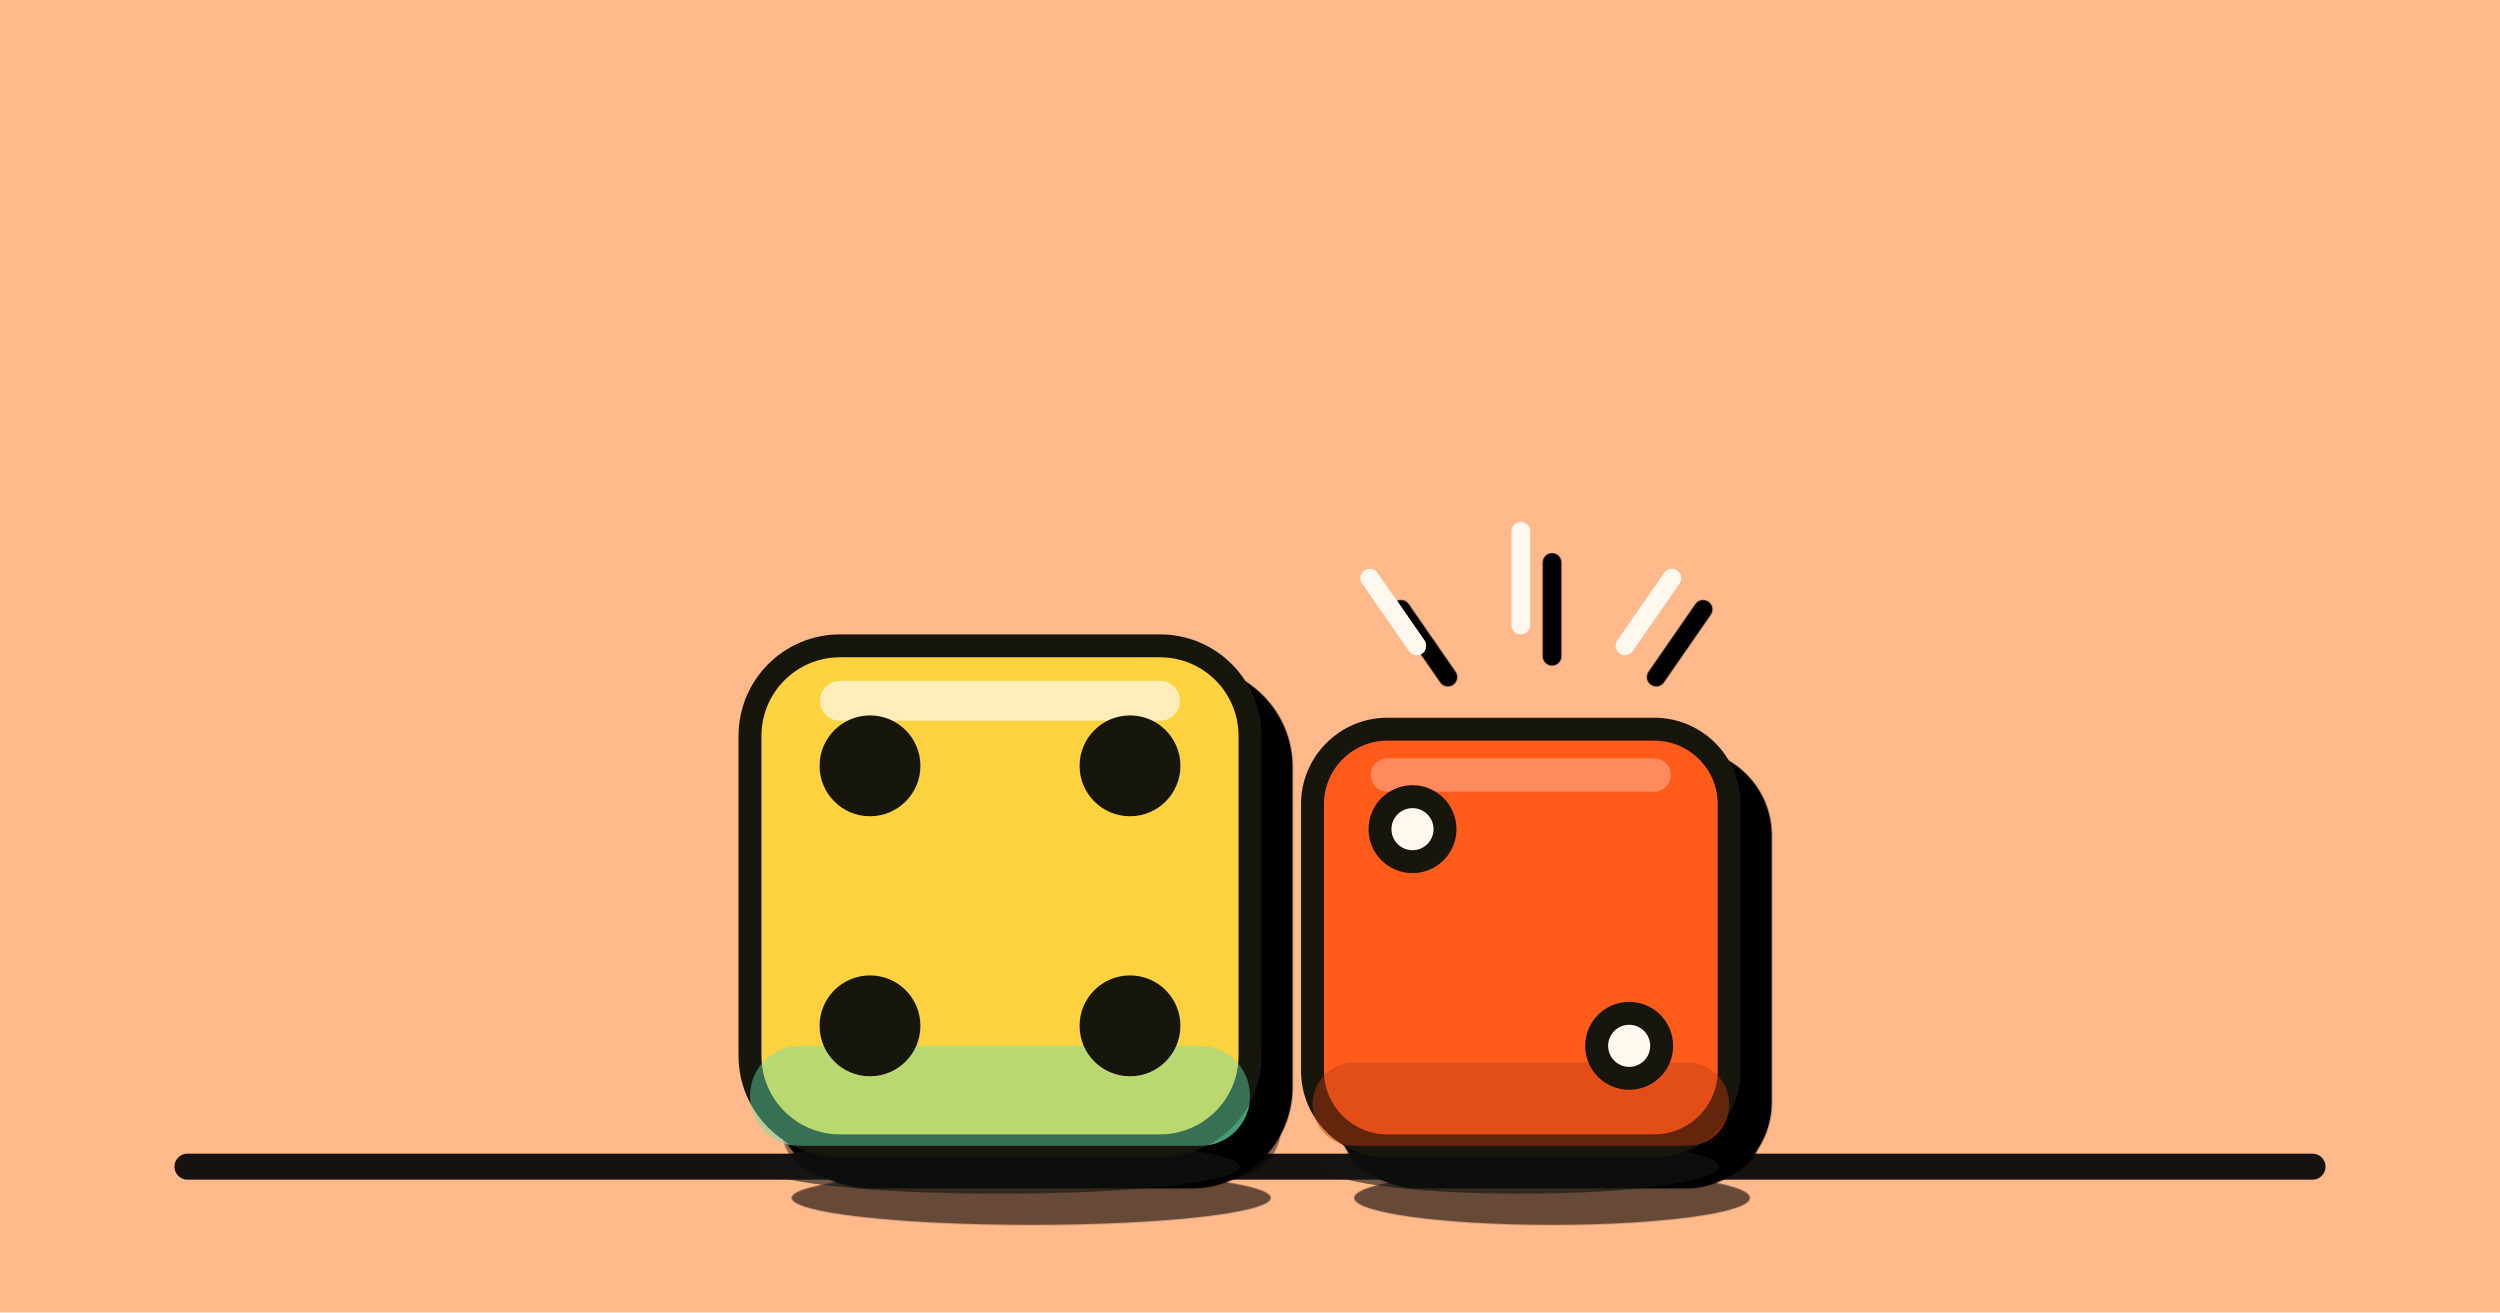
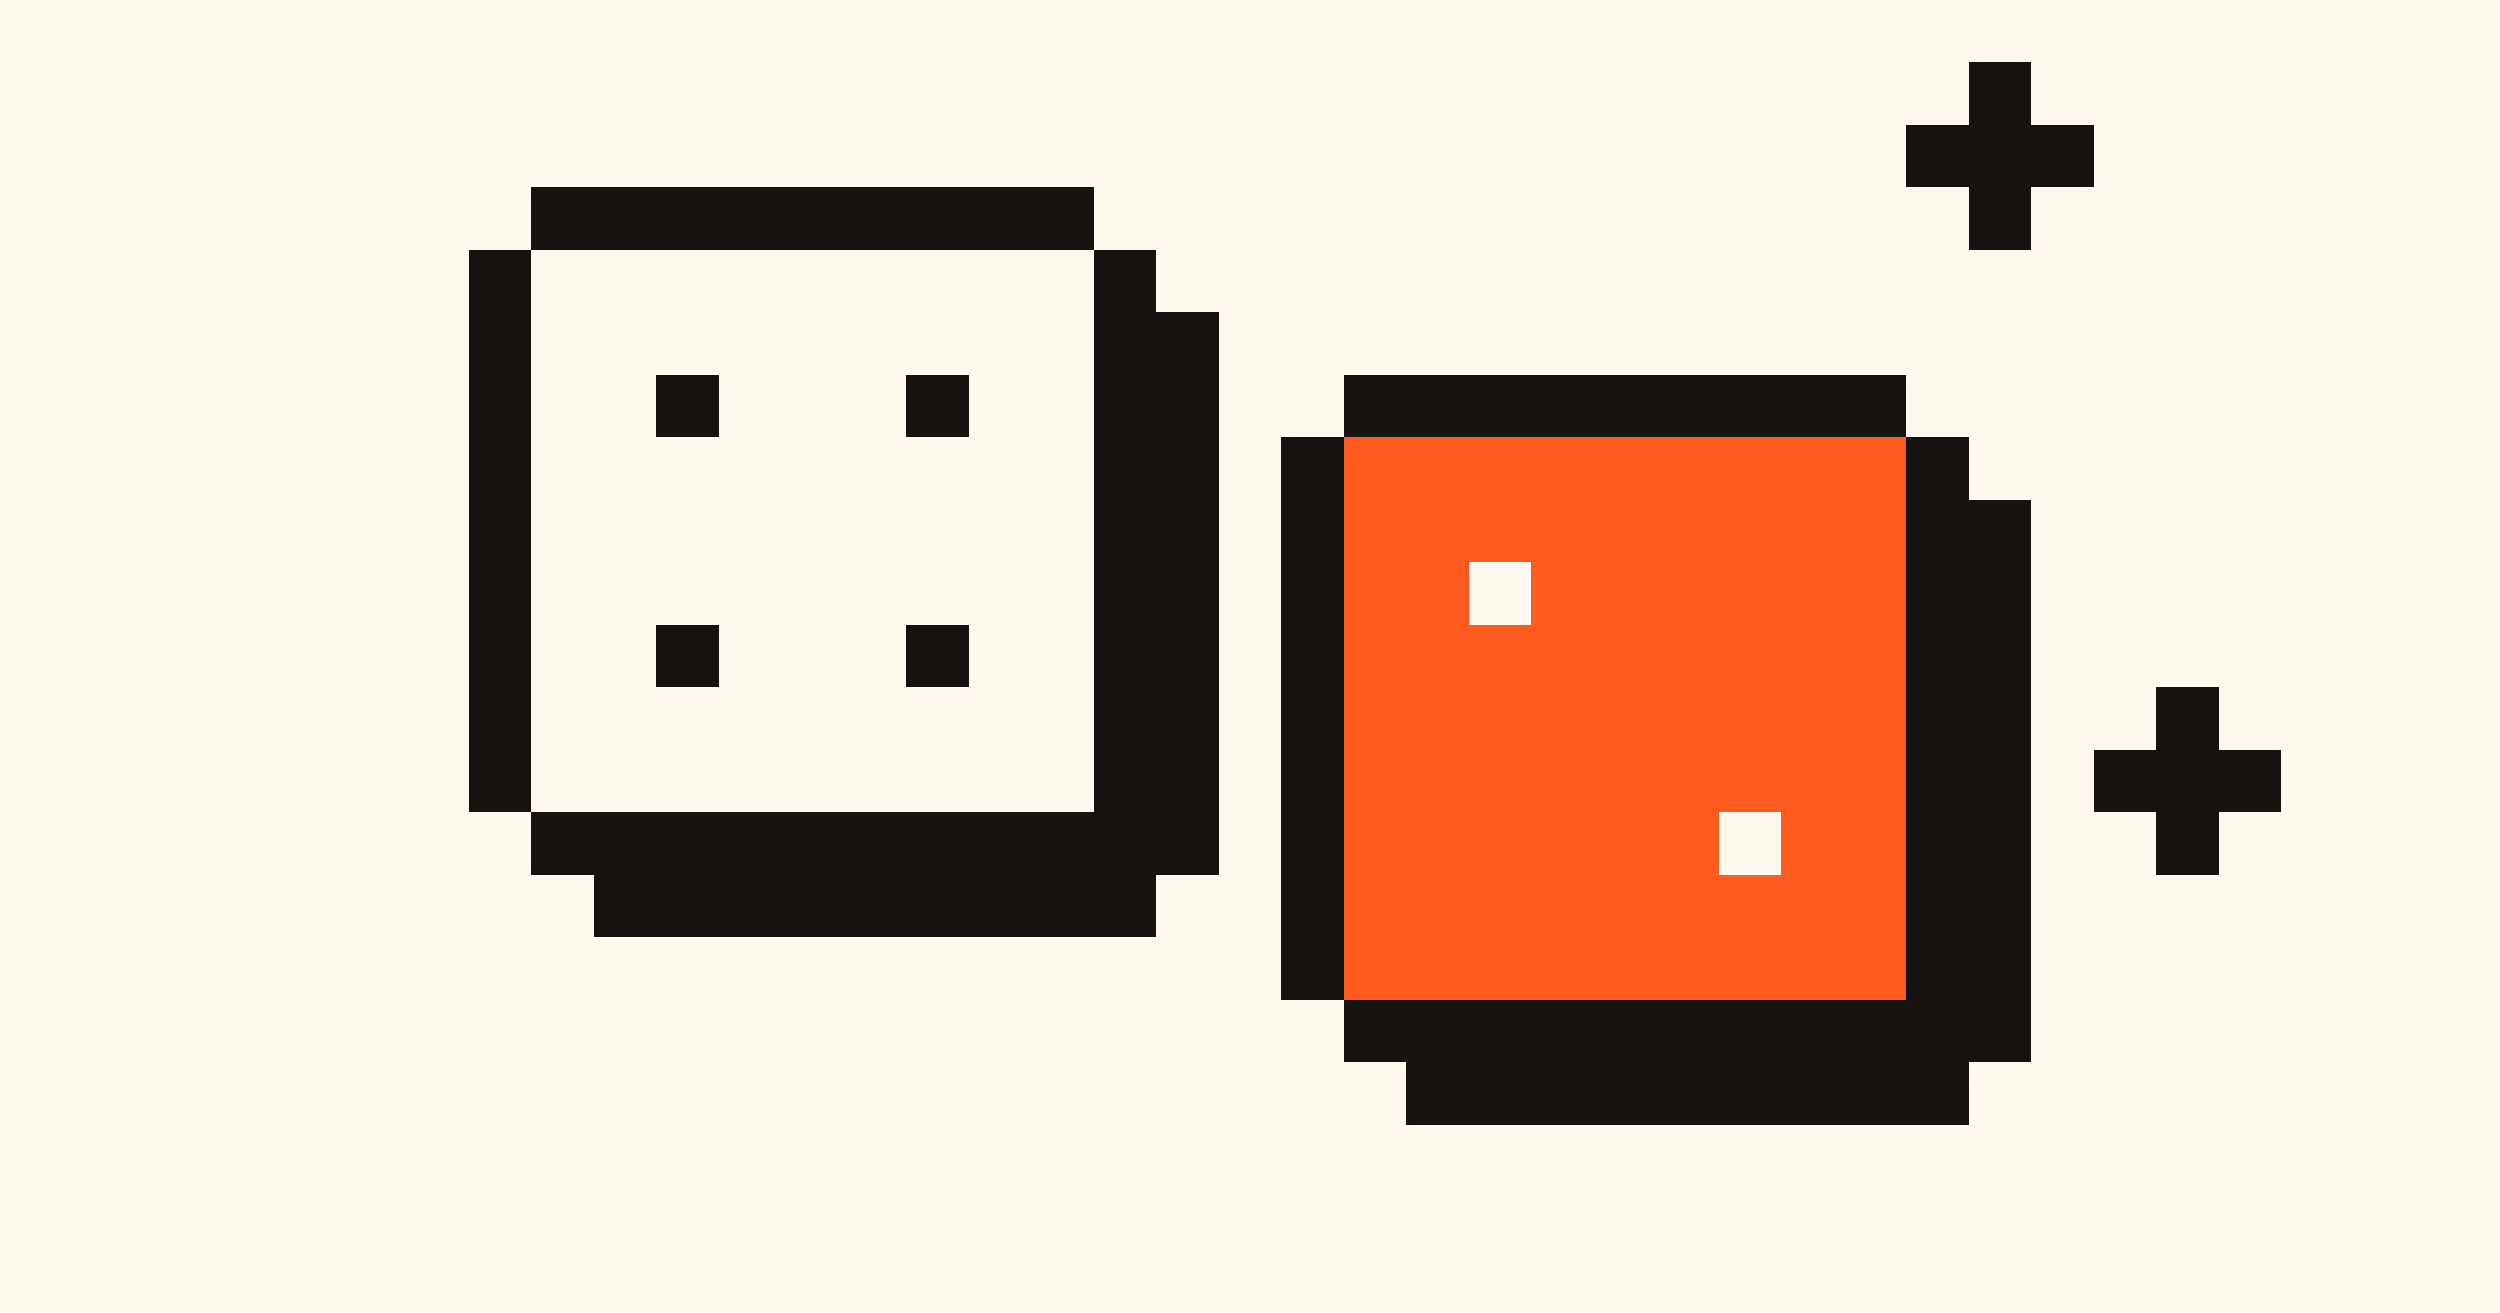
- <svg xmlns="http://www.w3.org/2000/svg" viewBox="0 0 240 126" width="240" height="126">
-   <defs>
-     <filter id="h" x="-5%" y="-5%" width="115%" height="125%">
-       <feOffset in="SourceAlpha" dx="3" dy="3" result="s" />
-       <feMerge>
-         <feMergeNode in="s" />
-         <feMergeNode in="SourceGraphic" />
-       </feMerge>
-     </filter>
-   </defs>
-   <rect width="240" height="126" fill="#FFB98A" />
-   <line x1="18" y1="112" x2="222" y2="112" stroke="#16120F" stroke-width="2.5" stroke-linecap="round" />
-   <g filter="url(#h)">
-     <ellipse cx="96" cy="112" rx="23" ry="2.6" fill="#16120F" opacity=".6" />
-     <ellipse cx="146" cy="112" rx="19" ry="2.6" fill="#16120F" opacity=".6" />
-     <rect x="72" y="62" width="48" height="48" rx="8.64" fill="#FFD23F" stroke="#16120F" stroke-width="2.2" stroke-linejoin="round" vector-effect="non-scaling-stroke" />
-     <rect x="78.72" y="65.36" width="34.56" height="3.84" rx="1.92" fill="#FFF8EE" opacity=".7" />
-     <rect x="72" y="100.4" width="48" height="9.6" rx="4.8" fill="#63E2A8" opacity=".45" />
-     <circle cx="83.52" cy="73.52" r="3.74" fill="#16120F" stroke="#16120F" stroke-width="2.2" stroke-linejoin="round" vector-effect="non-scaling-stroke" />
-     <circle cx="108.48" cy="73.52" r="3.74" fill="#16120F" stroke="#16120F" stroke-width="2.2" stroke-linejoin="round" vector-effect="non-scaling-stroke" />
-     <circle cx="83.52" cy="98.48" r="3.74" fill="#16120F" stroke="#16120F" stroke-width="2.2" stroke-linejoin="round" vector-effect="non-scaling-stroke" />
-     <circle cx="108.48" cy="98.48" r="3.74" fill="#16120F" stroke="#16120F" stroke-width="2.2" stroke-linejoin="round" vector-effect="non-scaling-stroke" />
-     <rect x="126" y="70" width="40" height="40" rx="7.2" fill="#FF5B1F" stroke="#16120F" stroke-width="2.2" stroke-linejoin="round" vector-effect="non-scaling-stroke" />
-     <rect x="131.6" y="72.8" width="28.8" height="3.2" rx="1.6" fill="#FFF8EE" opacity=".3" />
-     <rect x="126" y="102" width="40" height="8" rx="4" fill="#C23D0A" opacity=".45" />
-     <circle cx="135.6" cy="79.6" r="3.12" fill="#FFF8EE" stroke="#16120F" stroke-width="2.2" stroke-linejoin="round" vector-effect="non-scaling-stroke" />
-     <circle cx="156.4" cy="100.4" r="3.12" fill="#FFF8EE" stroke="#16120F" stroke-width="2.2" stroke-linejoin="round" vector-effect="non-scaling-stroke" />
-     <g stroke="#FFF8EE" stroke-width="1.8" stroke-linecap="round">
-       <line x1="146" y1="60" x2="146" y2="51" />
-       <line x1="136" y1="62" x2="131.5" y2="55.5" />
-       <line x1="156" y1="62" x2="160.5" y2="55.5" />
-     </g>
-   </g>
+ <svg xmlns="http://www.w3.org/2000/svg" viewBox="0 0 240 126" width="240" height="126" shape-rendering="crispEdges">
+   <rect width="240" height="126" fill="#FFF8EE" />
+   <rect x="21" y="48" width="6" height="6" fill="#FFF8EE" />
+   <rect x="15" y="54" width="6" height="6" fill="#FFF8EE" />
+   <rect x="21" y="54" width="6" height="6" fill="#FFF8EE" />
+   <rect x="27" y="54" width="6" height="6" fill="#FFF8EE" />
+   <rect x="21" y="60" width="6" height="6" fill="#FFF8EE" />
+   <rect x="207" y="66" width="6" height="6" fill="#16120F" />
+   <rect x="201" y="72" width="6" height="6" fill="#16120F" />
+   <rect x="207" y="72" width="6" height="6" fill="#16120F" />
+   <rect x="213" y="72" width="6" height="6" fill="#16120F" />
+   <rect x="207" y="78" width="6" height="6" fill="#16120F" />
+   <rect x="189" y="6" width="6" height="6" fill="#16120F" />
+   <rect x="183" y="12" width="6" height="6" fill="#16120F" />
+   <rect x="189" y="12" width="6" height="6" fill="#16120F" />
+   <rect x="195" y="12" width="6" height="6" fill="#16120F" />
+   <rect x="189" y="18" width="6" height="6" fill="#16120F" />
+   <rect x="111" y="30" width="6" height="6" fill="#16120F" />
+   <rect x="111" y="36" width="6" height="6" fill="#16120F" />
+   <rect x="111" y="42" width="6" height="6" fill="#16120F" />
+   <rect x="111" y="48" width="6" height="6" fill="#16120F" />
+   <rect x="189" y="48" width="6" height="6" fill="#16120F" />
+   <rect x="111" y="54" width="6" height="6" fill="#16120F" />
+   <rect x="189" y="54" width="6" height="6" fill="#16120F" />
+   <rect x="111" y="60" width="6" height="6" fill="#16120F" />
+   <rect x="189" y="60" width="6" height="6" fill="#16120F" />
+   <rect x="111" y="66" width="6" height="6" fill="#16120F" />
+   <rect x="189" y="66" width="6" height="6" fill="#16120F" />
+   <rect x="111" y="72" width="6" height="6" fill="#16120F" />
+   <rect x="189" y="72" width="6" height="6" fill="#16120F" />
+   <rect x="105" y="78" width="12" height="6" fill="#16120F" />
+   <rect x="189" y="78" width="6" height="6" fill="#16120F" />
+   <rect x="57" y="84" width="54" height="6" fill="#16120F" />
+   <rect x="189" y="84" width="6" height="6" fill="#16120F" />
+   <rect x="189" y="90" width="6" height="6" fill="#16120F" />
+   <rect x="183" y="96" width="12" height="6" fill="#16120F" />
+   <rect x="135" y="102" width="54" height="6" fill="#16120F" />
+   <rect x="51" y="18" width="54" height="6" fill="#16120F" />
+   <rect x="45" y="24" width="6" height="6" fill="#16120F" />
+   <rect x="105" y="24" width="6" height="6" fill="#16120F" />
+   <rect x="45" y="30" width="6" height="6" fill="#16120F" />
+   <rect x="105" y="30" width="6" height="6" fill="#16120F" />
+   <rect x="45" y="36" width="6" height="6" fill="#16120F" />
+   <rect x="63" y="36" width="6" height="6" fill="#16120F" />
+   <rect x="87" y="36" width="6" height="6" fill="#16120F" />
+   <rect x="105" y="36" width="6" height="6" fill="#16120F" />
+   <rect x="129" y="36" width="54" height="6" fill="#16120F" />
+   <rect x="45" y="42" width="6" height="6" fill="#16120F" />
+   <rect x="105" y="42" width="6" height="6" fill="#16120F" />
+   <rect x="123" y="42" width="6" height="6" fill="#16120F" />
+   <rect x="183" y="42" width="6" height="6" fill="#16120F" />
+   <rect x="45" y="48" width="6" height="6" fill="#16120F" />
+   <rect x="105" y="48" width="6" height="6" fill="#16120F" />
+   <rect x="123" y="48" width="6" height="6" fill="#16120F" />
+   <rect x="183" y="48" width="6" height="6" fill="#16120F" />
+   <rect x="45" y="54" width="6" height="6" fill="#16120F" />
+   <rect x="105" y="54" width="6" height="6" fill="#16120F" />
+   <rect x="123" y="54" width="6" height="6" fill="#16120F" />
+   <rect x="183" y="54" width="6" height="6" fill="#16120F" />
+   <rect x="45" y="60" width="6" height="6" fill="#16120F" />
+   <rect x="63" y="60" width="6" height="6" fill="#16120F" />
+   <rect x="87" y="60" width="6" height="6" fill="#16120F" />
+   <rect x="105" y="60" width="6" height="6" fill="#16120F" />
+   <rect x="123" y="60" width="6" height="6" fill="#16120F" />
+   <rect x="183" y="60" width="6" height="6" fill="#16120F" />
+   <rect x="45" y="66" width="6" height="6" fill="#16120F" />
+   <rect x="105" y="66" width="6" height="6" fill="#16120F" />
+   <rect x="123" y="66" width="6" height="6" fill="#16120F" />
+   <rect x="183" y="66" width="6" height="6" fill="#16120F" />
+   <rect x="45" y="72" width="6" height="6" fill="#16120F" />
+   <rect x="105" y="72" width="6" height="6" fill="#16120F" />
+   <rect x="123" y="72" width="6" height="6" fill="#16120F" />
+   <rect x="183" y="72" width="6" height="6" fill="#16120F" />
+   <rect x="51" y="78" width="54" height="6" fill="#16120F" />
+   <rect x="123" y="78" width="6" height="6" fill="#16120F" />
+   <rect x="183" y="78" width="6" height="6" fill="#16120F" />
+   <rect x="123" y="84" width="6" height="6" fill="#16120F" />
+   <rect x="183" y="84" width="6" height="6" fill="#16120F" />
+   <rect x="123" y="90" width="6" height="6" fill="#16120F" />
+   <rect x="183" y="90" width="6" height="6" fill="#16120F" />
+   <rect x="129" y="96" width="54" height="6" fill="#16120F" />
+   <rect x="129" y="42" width="54" height="6" fill="#FF5B1F" />
+   <rect x="129" y="48" width="54" height="6" fill="#FF5B1F" />
+   <rect x="129" y="54" width="12" height="6" fill="#FF5B1F" />
+   <rect x="147" y="54" width="36" height="6" fill="#FF5B1F" />
+   <rect x="129" y="60" width="54" height="6" fill="#FF5B1F" />
+   <rect x="129" y="66" width="54" height="6" fill="#FF5B1F" />
+   <rect x="129" y="72" width="54" height="6" fill="#FF5B1F" />
+   <rect x="129" y="78" width="36" height="6" fill="#FF5B1F" />
+   <rect x="171" y="78" width="12" height="6" fill="#FF5B1F" />
+   <rect x="129" y="84" width="54" height="6" fill="#FF5B1F" />
+   <rect x="129" y="90" width="54" height="6" fill="#FF5B1F" />
+   <rect x="51" y="24" width="54" height="6" fill="#FFF8EE" />
+   <rect x="51" y="30" width="54" height="6" fill="#FFF8EE" />
+   <rect x="51" y="36" width="12" height="6" fill="#FFF8EE" />
+   <rect x="69" y="36" width="18" height="6" fill="#FFF8EE" />
+   <rect x="93" y="36" width="12" height="6" fill="#FFF8EE" />
+   <rect x="51" y="42" width="54" height="6" fill="#FFF8EE" />
+   <rect x="51" y="48" width="54" height="6" fill="#FFF8EE" />
+   <rect x="51" y="54" width="54" height="6" fill="#FFF8EE" />
+   <rect x="141" y="54" width="6" height="6" fill="#FFF8EE" />
+   <rect x="51" y="60" width="12" height="6" fill="#FFF8EE" />
+   <rect x="69" y="60" width="18" height="6" fill="#FFF8EE" />
+   <rect x="93" y="60" width="12" height="6" fill="#FFF8EE" />
+   <rect x="51" y="66" width="54" height="6" fill="#FFF8EE" />
+   <rect x="51" y="72" width="54" height="6" fill="#FFF8EE" />
+   <rect x="165" y="78" width="6" height="6" fill="#FFF8EE" />
</svg>
